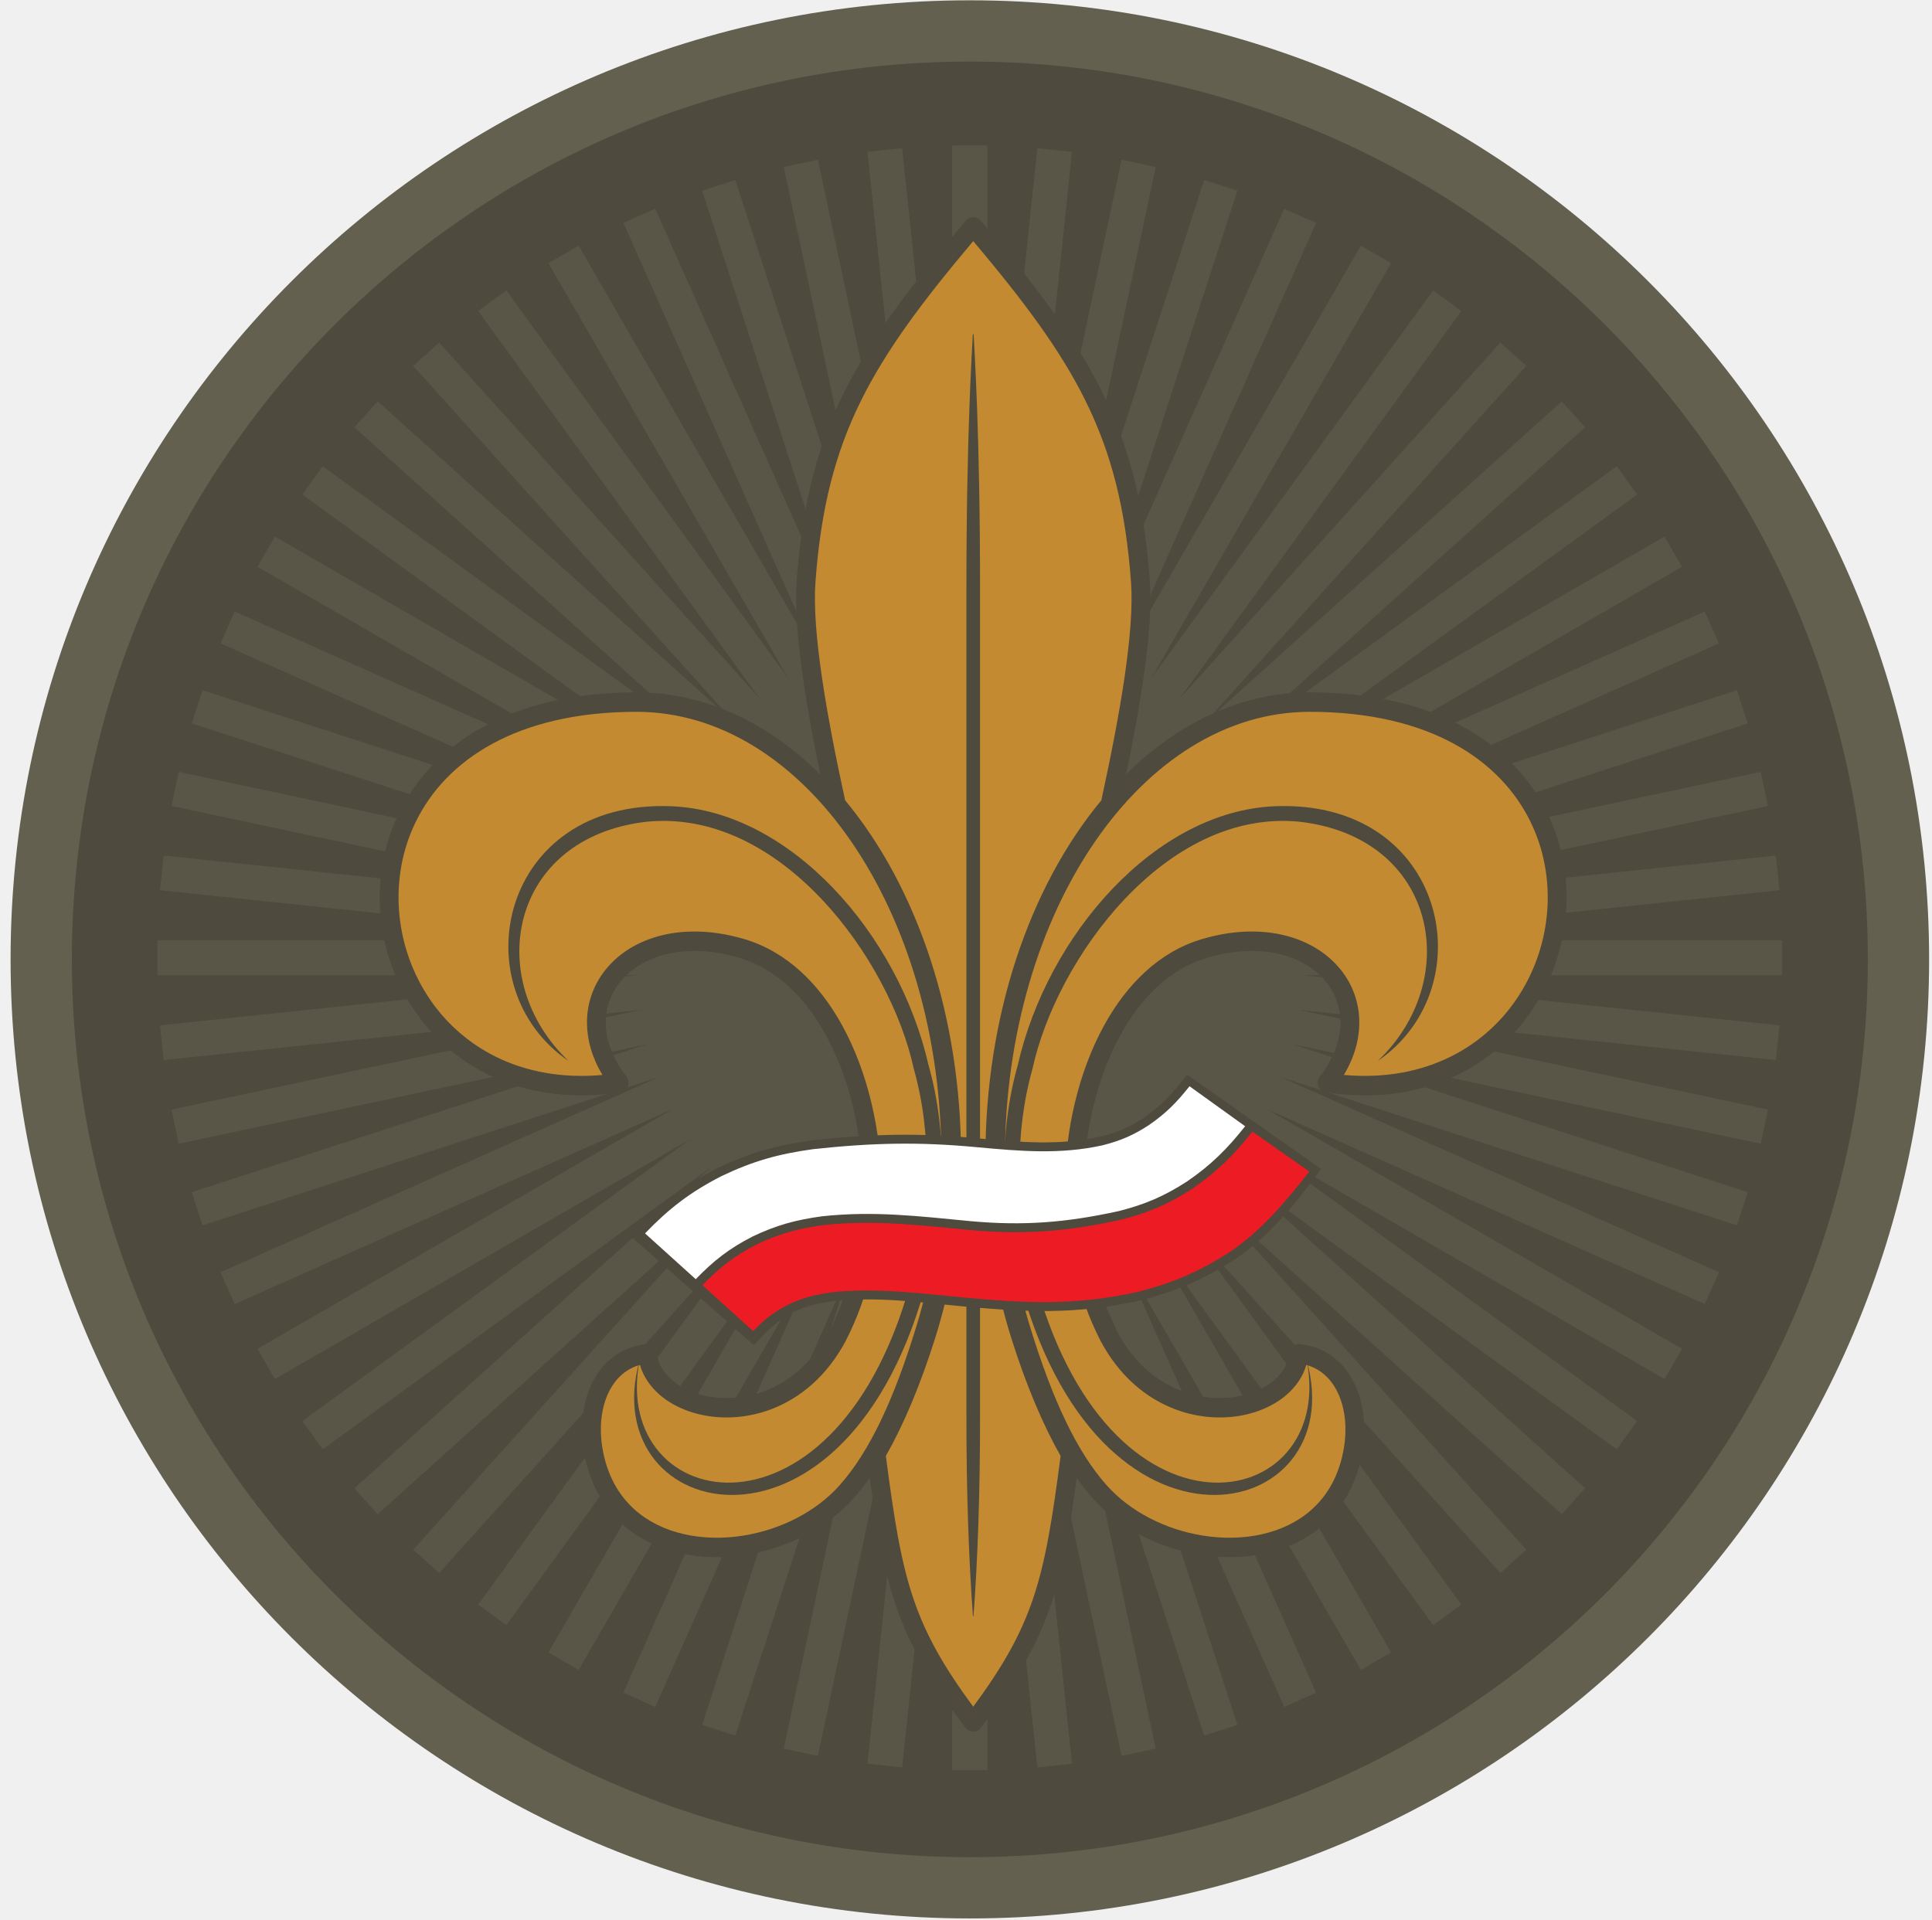
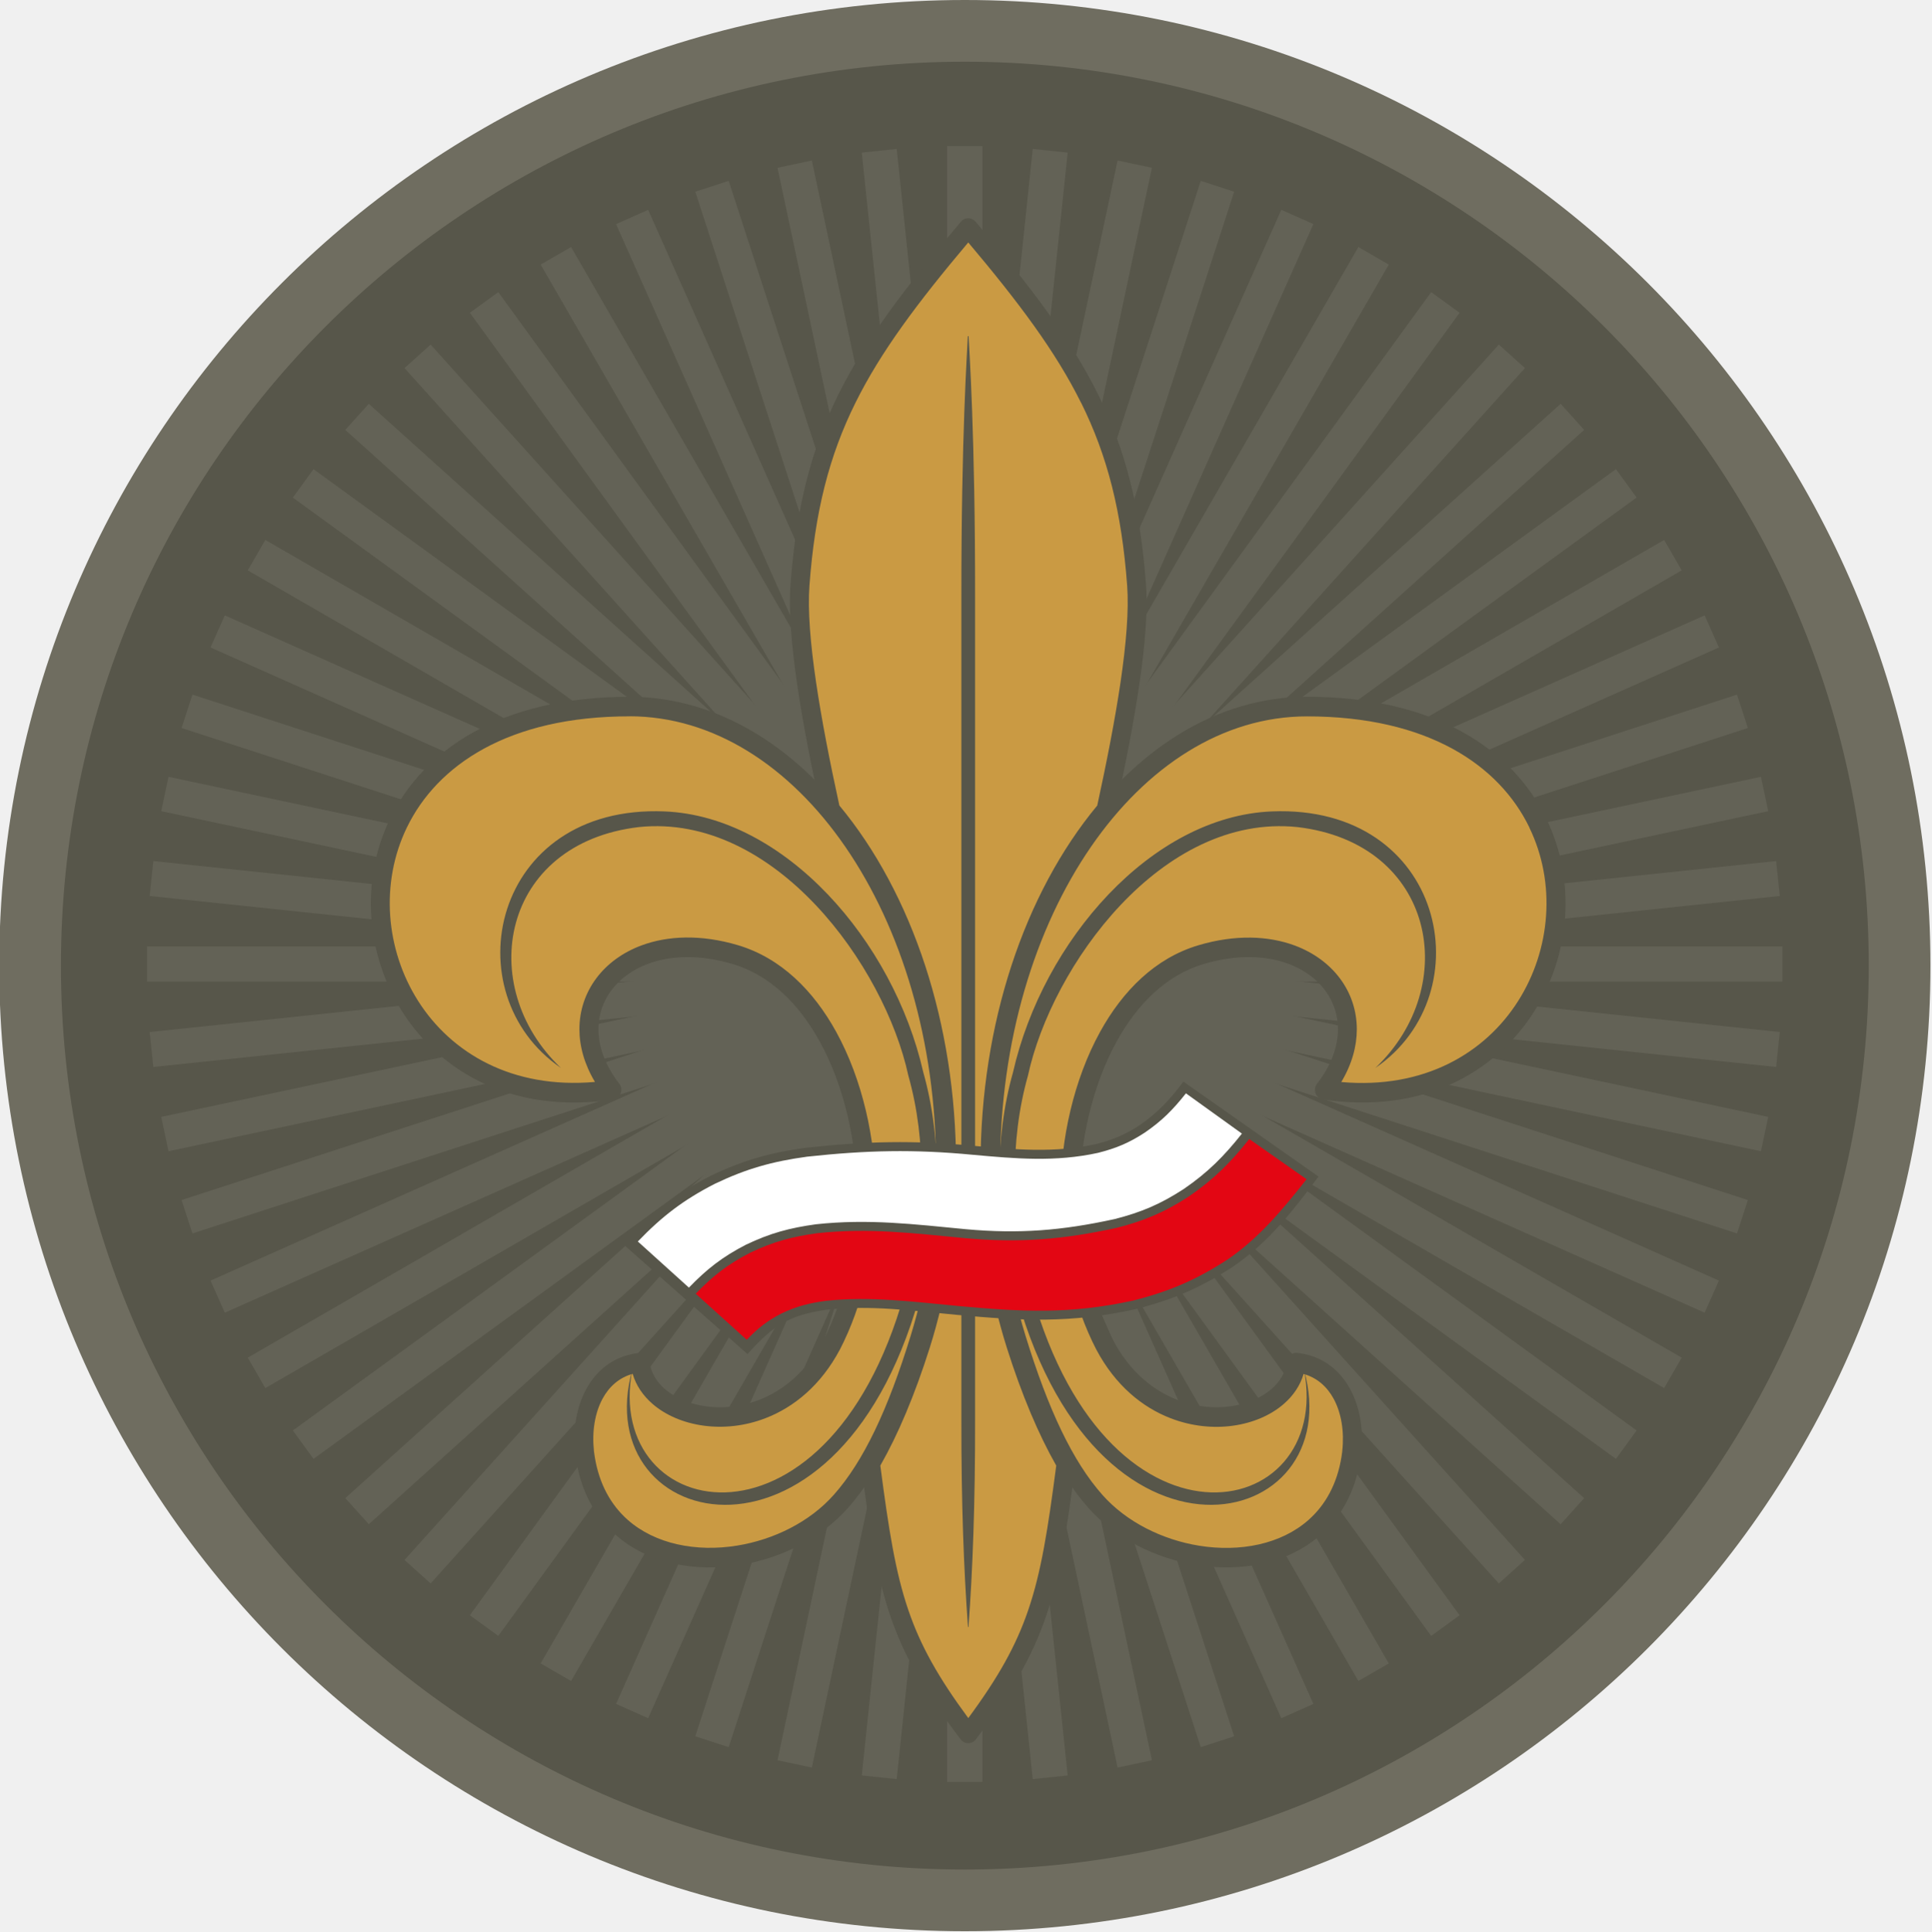
- <svg xmlns="http://www.w3.org/2000/svg" viewBox="0 0 209.333 208" height="208" width="209.333" xml:space="preserve" id="svg2" version="1.1">
-   <defs id="defs6" />
-   <g transform="matrix(1.333333,0,0,-1.333333,0,208)" id="g10">
-     <g transform="scale(0.1)" id="g12">
-       <path id="path14" style="fill:#64604f;fill-opacity:1;fill-rule:evenodd;stroke:none" d="m 788.129,1559.75 c 430.521,0 779.531,-349.01 779.531,-779.535 C 1567.66,349.695 1218.65,0.691 788.129,0.691 357.605,0.691 8.602,349.695 8.602,780.215 c 0,430.525 349.003,779.535 779.527,779.535" />
-       <path id="path16" style="fill:#4e4a3d;fill-opacity:1;fill-rule:nonzero;stroke:none" d="m 788.129,1509.95 c 403.021,0 729.731,-326.71 729.731,-729.735 0,-403.024 -326.71,-729.738 -729.731,-729.738 -403.027,0 -729.738,326.714 -729.738,729.738 0,403.025 326.711,729.735 729.738,729.735" />
-       <path id="path18" style="fill:#4e4a3d;fill-opacity:1;fill-rule:evenodd;stroke:none" d="m 788.129,1440.37 c 364.591,0 660.151,-295.56 660.151,-660.155 0,-364.594 -295.56,-660.152 -660.151,-660.152 -364.594,0 -660.156,295.558 -660.156,660.152 0,364.595 295.562,660.155 660.156,660.155" />
-       <path id="path20" style="fill:none;stroke:#595647;stroke-width:28.347;stroke-linecap:butt;stroke-linejoin:miter;stroke-miterlimit:22.926;stroke-dasharray:none;stroke-opacity:1" d="M 788.043,1441.65 V 121.352" />
-       <path id="path22" style="fill:none;stroke:#595647;stroke-width:28.347;stroke-linecap:butt;stroke-linejoin:miter;stroke-miterlimit:22.926;stroke-dasharray:none;stroke-opacity:1" d="M 719.039,1438.04 857.047,124.969" />
-       <path id="path24" style="fill:none;stroke:#595647;stroke-width:28.347;stroke-linecap:butt;stroke-linejoin:miter;stroke-miterlimit:22.926;stroke-dasharray:none;stroke-opacity:1" d="M 650.789,1427.23 925.293,135.777" />
-       <path id="path26" style="fill:none;stroke:#595647;stroke-width:28.347;stroke-linecap:butt;stroke-linejoin:miter;stroke-miterlimit:22.926;stroke-dasharray:none;stroke-opacity:1" d="M 584.043,1409.34 992.039,153.66" />
-       <path id="path28" style="fill:none;stroke:#595647;stroke-width:28.347;stroke-linecap:butt;stroke-linejoin:miter;stroke-miterlimit:22.926;stroke-dasharray:none;stroke-opacity:1" d="M 519.535,1384.58 1056.55,178.426" />
-       <path id="path30" style="fill:none;stroke:#595647;stroke-width:28.347;stroke-linecap:butt;stroke-linejoin:miter;stroke-miterlimit:22.926;stroke-dasharray:none;stroke-opacity:1" d="M 457.965,1353.21 1118.12,209.797" />
-       <path id="path32" style="fill:none;stroke:#595647;stroke-width:28.347;stroke-linecap:butt;stroke-linejoin:miter;stroke-miterlimit:22.926;stroke-dasharray:none;stroke-opacity:1" d="M 400.016,1315.58 1176.07,247.43" />
-       <path id="path34" style="fill:none;stroke:#595647;stroke-width:28.347;stroke-linecap:butt;stroke-linejoin:miter;stroke-miterlimit:22.926;stroke-dasharray:none;stroke-opacity:1" d="M 346.316,1272.09 1229.77,290.914" />
-       <path id="path36" style="fill:none;stroke:#595647;stroke-width:28.347;stroke-linecap:butt;stroke-linejoin:miter;stroke-miterlimit:22.926;stroke-dasharray:none;stroke-opacity:1" d="M 297.453,1223.23 1278.63,339.777" />
-       <path id="path38" style="fill:none;stroke:#595647;stroke-width:28.347;stroke-linecap:butt;stroke-linejoin:miter;stroke-miterlimit:22.926;stroke-dasharray:none;stroke-opacity:1" d="M 253.969,1169.53 1322.12,393.477" />
-       <path id="path40" style="fill:none;stroke:#595647;stroke-width:28.347;stroke-linecap:butt;stroke-linejoin:miter;stroke-miterlimit:22.926;stroke-dasharray:none;stroke-opacity:1" d="M 216.336,1111.58 1359.75,451.43" />
-       <path id="path42" style="fill:none;stroke:#595647;stroke-width:28.347;stroke-linecap:butt;stroke-linejoin:miter;stroke-miterlimit:22.926;stroke-dasharray:none;stroke-opacity:1" d="M 184.965,1050.01 1391.12,512.996" />
-       <path id="path44" style="fill:none;stroke:#595647;stroke-width:28.347;stroke-linecap:butt;stroke-linejoin:miter;stroke-miterlimit:22.926;stroke-dasharray:none;stroke-opacity:1" d="M 160.199,985.504 1415.88,577.508" />
-       <path id="path46" style="fill:none;stroke:#595647;stroke-width:28.347;stroke-linecap:butt;stroke-linejoin:miter;stroke-miterlimit:22.926;stroke-dasharray:none;stroke-opacity:1" d="M 142.316,918.758 1433.77,644.25" />
-       <path id="path48" style="fill:none;stroke:#595647;stroke-width:28.347;stroke-linecap:butt;stroke-linejoin:miter;stroke-miterlimit:22.926;stroke-dasharray:none;stroke-opacity:1" d="M 131.508,850.508 1444.57,712.5" />
-       <path id="path50" style="fill:none;stroke:#595647;stroke-width:28.347;stroke-linecap:butt;stroke-linejoin:miter;stroke-miterlimit:22.926;stroke-dasharray:none;stroke-opacity:1" d="M 127.891,781.504 H 1448.19" />
-       <path id="path52" style="fill:none;stroke:#595647;stroke-width:28.347;stroke-linecap:butt;stroke-linejoin:miter;stroke-miterlimit:22.926;stroke-dasharray:none;stroke-opacity:1" d="M 131.508,712.5 1444.57,850.508" />
-       <path id="path54" style="fill:none;stroke:#595647;stroke-width:28.347;stroke-linecap:butt;stroke-linejoin:miter;stroke-miterlimit:22.926;stroke-dasharray:none;stroke-opacity:1" d="M 142.316,644.25 1433.77,918.758" />
-       <path id="path56" style="fill:none;stroke:#595647;stroke-width:28.347;stroke-linecap:butt;stroke-linejoin:miter;stroke-miterlimit:22.926;stroke-dasharray:none;stroke-opacity:1" d="M 160.199,577.508 1415.88,985.504" />
-       <path id="path58" style="fill:none;stroke:#595647;stroke-width:28.347;stroke-linecap:butt;stroke-linejoin:miter;stroke-miterlimit:22.926;stroke-dasharray:none;stroke-opacity:1" d="M 184.965,512.996 1391.12,1050.01" />
-       <path id="path60" style="fill:none;stroke:#595647;stroke-width:28.347;stroke-linecap:butt;stroke-linejoin:miter;stroke-miterlimit:22.926;stroke-dasharray:none;stroke-opacity:1" d="M 216.336,451.43 1359.75,1111.58" />
-       <path id="path62" style="fill:none;stroke:#595647;stroke-width:28.347;stroke-linecap:butt;stroke-linejoin:miter;stroke-miterlimit:22.926;stroke-dasharray:none;stroke-opacity:1" d="M 253.969,393.477 1322.12,1169.53" />
-       <path id="path64" style="fill:none;stroke:#595647;stroke-width:28.347;stroke-linecap:butt;stroke-linejoin:miter;stroke-miterlimit:22.926;stroke-dasharray:none;stroke-opacity:1" d="M 297.453,339.777 1278.63,1223.23" />
-       <path id="path66" style="fill:none;stroke:#595647;stroke-width:28.347;stroke-linecap:butt;stroke-linejoin:miter;stroke-miterlimit:22.926;stroke-dasharray:none;stroke-opacity:1" d="M 346.316,290.918 1229.77,1272.09" />
-       <path id="path68" style="fill:none;stroke:#595647;stroke-width:28.347;stroke-linecap:butt;stroke-linejoin:miter;stroke-miterlimit:22.926;stroke-dasharray:none;stroke-opacity:1" d="M 400.016,247.43 1176.07,1315.58" />
-       <path id="path70" style="fill:none;stroke:#595647;stroke-width:28.347;stroke-linecap:butt;stroke-linejoin:miter;stroke-miterlimit:22.926;stroke-dasharray:none;stroke-opacity:1" d="M 457.965,209.797 1118.12,1353.21" />
-       <path id="path72" style="fill:none;stroke:#595647;stroke-width:28.347;stroke-linecap:butt;stroke-linejoin:miter;stroke-miterlimit:22.926;stroke-dasharray:none;stroke-opacity:1" d="M 519.535,178.426 1056.55,1384.58" />
-       <path id="path74" style="fill:none;stroke:#595647;stroke-width:28.347;stroke-linecap:butt;stroke-linejoin:miter;stroke-miterlimit:22.926;stroke-dasharray:none;stroke-opacity:1" d="M 584.043,153.664 992.039,1409.35" />
-       <path id="path76" style="fill:none;stroke:#595647;stroke-width:28.347;stroke-linecap:butt;stroke-linejoin:miter;stroke-miterlimit:22.926;stroke-dasharray:none;stroke-opacity:1" d="M 650.789,135.781 925.293,1427.23" />
-       <path id="path78" style="fill:none;stroke:#595647;stroke-width:28.347;stroke-linecap:butt;stroke-linejoin:miter;stroke-miterlimit:22.926;stroke-dasharray:none;stroke-opacity:1" d="M 719.039,124.973 857.047,1438.04" />
-       <path id="path80" style="fill:none;stroke:#595647;stroke-width:28.347;stroke-linecap:butt;stroke-linejoin:miter;stroke-miterlimit:22.926;stroke-dasharray:none;stroke-opacity:1" d="M 788.043,121.355 V 1441.66" />
-       <path id="path82" style="fill:#c38a31;fill-opacity:1;fill-rule:evenodd;stroke:none" d="m 790.875,1375.89 c 88.852,-104.63 126.906,-166.78 135.855,-288.43 3.016,-40.98 -9.078,-110.026 -24.656,-181.362 -57.16,-68.008 -93.64,-171.313 -93.64,-287.008 0,-3.211 0.035,-6.418 0.097,-9.613 v -0.348 c 0,-47.68 7.535,-93.191 20.707,-134.828 11.969,-37.832 25.348,-69.836 40.559,-96.102 -13.789,-106.062 -22.02,-143.207 -78.922,-218.14 -56.898,74.933 -65.133,112.078 -78.922,218.14 15.215,26.266 28.59,58.27 40.563,96.102 13.168,41.637 20.707,87.148 20.707,134.828 v 0.348 c 0.062,3.195 0.093,6.402 0.093,9.613 0,115.695 -36.48,219 -93.636,287.008 -15.582,71.336 -27.676,140.382 -24.66,181.362 8.953,121.65 47.003,183.8 135.855,288.43" />
-       <path id="path84" style="fill:#4e4a3d;fill-opacity:1;fill-rule:nonzero;stroke:none" d="m 796.793,1380.74 c 44.754,-52.71 76.762,-94.81 98.836,-139.3 22.195,-44.74 34.191,-91.56 38.742,-153.44 1.551,-21.08 -0.75,-49.14 -5.418,-80.95 -4.629,-31.519 -11.578,-66.784 -19.394,-102.57 -0.321,-1.488 -1.055,-2.781 -2.059,-3.789 -28.285,-33.8 -51.406,-76.57 -67.328,-125.378 -15.434,-47.309 -24.07,-100.27 -24.07,-156.223 l -0.008,-4.754 c 0.015,-1.488 0.043,-3.055 0.078,-4.711 l -0.004,-0.309 v -0.187 h 0.027 c 0,-23.008 1.785,-45.484 5.121,-67.231 3.473,-22.585 8.633,-44.429 15.231,-65.285 5.969,-18.871 12.219,-36.113 18.793,-51.734 6.594,-15.664 13.605,-29.945 21.078,-42.852 0.937,-1.613 1.219,-3.437 0.918,-5.14 C 870.391,323.523 864.82,287.418 853.75,255 c -11.172,-32.727 -27.797,-61.363 -56.793,-99.555 -2.547,-3.355 -7.336,-4.015 -10.691,-1.465 -0.614,0.465 -1.141,1 -1.571,1.594 C 755.762,193.699 739.16,222.313 728,255 c -11.09,32.484 -16.664,68.668 -23.625,122.207 -0.227,1.742 0.152,3.418 0.969,4.82 h -0.008 c 7.473,12.907 14.48,27.188 21.074,42.852 6.574,15.621 12.828,32.863 18.793,51.734 6.598,20.856 11.762,42.696 15.231,65.285 3.336,21.747 5.121,44.223 5.121,67.231 h 0.027 v 0.348 l 0.004,0.148 h -0.004 c 0.031,1.656 0.059,3.23 0.07,4.711 l -0.004,4.754 c 0,55.953 -8.636,108.914 -24.07,156.223 -16,49.042 -39.265,91.996 -67.742,125.875 -0.828,0.988 -1.363,2.121 -1.617,3.3 l -0.031,-0.008 c -7.813,35.786 -14.766,71.047 -19.391,102.57 -4.668,31.81 -6.969,59.87 -5.418,80.95 4.555,61.88 16.547,108.7 38.746,153.44 22.082,44.52 54.113,86.64 98.91,139.39 2.731,3.23 7.559,3.63 10.785,0.9 0.356,-0.3 0.684,-0.64 0.973,-0.99 z m 85.113,-146.06 c -20.433,41.19 -50.023,80.7 -91.031,129.36 -41.004,-48.66 -70.598,-88.17 -91.031,-129.36 -21.278,-42.9 -32.793,-87.98 -37.188,-147.76 -1.461,-19.9 0.778,-46.86 5.297,-77.65 4.481,-30.551 11.219,-64.84 18.824,-99.766 29.196,-35.184 53,-79.324 69.356,-129.457 15.937,-48.848 24.851,-103.418 24.851,-160.957 l -0.054,-4.871 c -0.016,-1.711 -0.039,-3.336 -0.071,-4.867 v -0.223 h 0.032 c 0,-23.75 -1.844,-46.988 -5.301,-69.512 -3.598,-23.426 -8.945,-46.043 -15.77,-67.621 -6.004,-18.969 -12.429,-36.644 -19.332,-53.047 -6.504,-15.449 -13.367,-29.554 -20.625,-42.328 6.676,-51.113 12.114,-85.894 22.633,-116.707 9.82,-28.762 24.199,-54.367 48.379,-87.125 24.18,32.758 38.559,58.363 48.379,87.125 10.519,30.813 15.961,65.594 22.633,116.707 -7.262,12.766 -14.121,26.879 -20.621,42.328 -6.907,16.403 -13.34,34.078 -19.336,53.047 -6.828,21.582 -12.168,44.199 -15.766,67.629 -3.461,22.516 -5.305,45.754 -5.305,69.504 h 0.032 v 0.031 0.219 c -0.028,1.527 -0.055,3.144 -0.067,4.84 l -0.058,4.871 c 0,57.539 8.914,112.109 24.851,160.957 16.36,50.133 40.16,94.273 69.36,129.457 7.601,34.926 14.339,69.215 18.824,99.766 4.515,30.79 6.758,57.75 5.293,77.65 -4.395,59.78 -15.91,104.86 -37.188,147.76 z m -65.734,-625.231 -0.004,-0.133 0.004,0.133" />
-       <path id="path86" style="fill:#4e4a3d;fill-opacity:1;fill-rule:nonzero;stroke:none" d="m 790.875,246.289 h -0.215 c -3.414,46.43 -5.41,100.711 -5.324,166.504 v 664.077 c -0.109,131.81 4.754,200.24 5.223,211.51 h 0.316 0.316 c 0.469,-11.27 5.332,-79.7 5.223,-211.51 V 412.793 C 796.504,347 794.508,292.719 791.09,246.289 h -0.215" />
-       <path id="path88" style="fill:#c38a31;fill-opacity:1;fill-rule:evenodd;stroke:none" d="m 1064.29,989.336 c 290.95,0 239.97,-343.297 14.12,-309.379 50.52,65.129 -8.55,136.16 -99.601,109.133 -71.516,-21.231 -105.633,-116.258 -105.633,-191.711 0,-46.742 10.429,-89.672 27.836,-123.379 45.402,-85.43 149.398,-65.023 154.578,-14.297 35,-3.754 50.11,-40.465 44.14,-77.344 -16.41,-101.476 -149.117,-98.98 -206.125,-34.816 -25.085,28.242 -45.296,71.129 -63.949,131.93 -13.172,42.929 -20.707,89.859 -20.707,139.019 0,204.813 114.317,370.844 255.341,370.844" />
-       <path id="path90" style="fill:#4e4a3d;fill-opacity:1;fill-rule:nonzero;stroke:none" d="m 1064.29,997.246 c 104.4,0 166.47,-43.324 193.23,-98.398 12.2,-25.106 17.02,-52.602 15.14,-79.524 -1.87,-26.926 -10.43,-53.332 -24.98,-76.265 -31.38,-49.461 -90.46,-82.911 -170.34,-70.914 -4.19,0.613 -7.1,4.609 -6.51,8.925 0.23,1.66 0.95,3.125 1.99,4.266 11.34,14.793 16.48,29.727 16.51,43.379 0.03,11.672 -3.69,22.508 -10.44,31.543 -6.9,9.25 -17,16.707 -29.57,21.387 -18.32,6.832 -41.83,7.738 -68.414,-0.149 -30.476,-9.047 -53.828,-32.699 -70.265,-62.535 -20.036,-36.352 -29.797,-81.742 -29.797,-121.582 0,-22.359 2.441,-43.785 6.922,-63.645 l 0.062,-0.289 c 4.629,-20.433 11.399,-39.215 19.883,-55.656 l 0.012,0.012 c 13.441,-25.293 32.289,-40.606 51.898,-48.196 14.484,-5.613 29.402,-7.042 42.849,-5.199 13.16,1.809 24.82,6.75 33.14,13.946 6.96,6.011 11.5,13.601 12.37,22.152 0.43,4.332 4.18,7.484 8.39,7.039 0.94,-0.094 1.99,-0.246 3.14,-0.434 18.27,-2.949 31.54,-13.847 39.71,-28.921 7.84,-14.473 10.83,-32.79 8.84,-51.391 l -0.03,-0.234 c -0.2,-1.844 -0.45,-3.68 -0.75,-5.497 -4.24,-26.203 -15.73,-46.066 -31.6,-60.171 -13.22,-11.747 -29.38,-19.403 -46.84,-23.348 -17.16,-3.875 -35.672,-4.156 -53.918,-1.207 -32.961,5.332 -65.129,21.332 -86.945,45.89 -13.059,14.7 -24.789,33.09 -35.618,55.579 -10.726,22.277 -20.589,48.566 -30.011,79.285 -6.832,22.25 -12.168,45.57 -15.77,69.726 -3.453,23.211 -5.301,47.18 -5.301,71.672 0,104.063 29.129,198.403 76.227,266.801 47.625,69.168 113.652,111.953 186.786,111.953 z m 179.57,-105.441 c -24.38,50.168 -81.92,89.629 -179.57,89.629 -67.888,0 -129.536,-40.239 -174.325,-105.282 -45.32,-65.824 -73.352,-156.91 -73.352,-257.66 0,-23.719 1.785,-46.898 5.121,-69.328 3.473,-23.289 8.633,-45.805 15.231,-67.316 9.23,-30.075 18.801,-55.637 29.113,-77.059 10.211,-21.211 21.133,-38.394 33.16,-51.934 19.422,-21.863 48.297,-36.14 78.02,-40.949 16.355,-2.644 32.952,-2.386 48.342,1.082 15.08,3.41 28.92,9.918 40.07,19.825 13.28,11.8 22.91,28.566 26.51,50.847 0.26,1.563 0.47,3.11 0.64,4.629 l 0.02,0.238 c 1.66,15.438 -0.7,30.422 -6.97,42.004 -5.26,9.707 -13.39,17.028 -24.3,20.059 -2.75,-9.418 -8.4,-17.66 -16.14,-24.348 -10.48,-9.062 -24.91,-15.25 -40.98,-17.457 -15.798,-2.172 -33.278,-0.504 -50.223,6.059 -22.754,8.812 -44.543,26.414 -59.922,55.355 l 0.011,0.012 -0.043,0.086 c -9.136,17.687 -16.406,37.777 -21.343,59.531 l -0.082,0.324 c -4.754,21.067 -7.34,43.696 -7.34,67.227 0,42.25 10.426,90.527 31.828,129.367 18.297,33.211 44.625,59.625 79.375,69.942 29.839,8.855 56.629,7.683 77.829,-0.219 15.35,-5.723 27.8,-14.985 36.46,-26.571 8.8,-11.796 13.64,-25.941 13.61,-41.183 -0.04,-13.652 -3.99,-28.113 -12.55,-42.442 66.77,-5.921 116.07,23.305 142.79,65.426 13.13,20.696 20.84,44.485 22.53,68.731 1.69,24.246 -2.61,48.922 -13.52,71.375" />
-       <path id="path92" style="fill:#4e4a3d;fill-opacity:1;fill-rule:nonzero;stroke:none" d="M 827.07,694.293 C 811.41,638.738 813.449,578.309 827.285,523.645 890.891,272.367 1098.96,321.746 1061.91,453.988 1086.13,328.91 898.781,291.59 839.379,526.25 c -13.422,53.027 -15.434,111.531 -0.309,165.168 19.176,88.609 107.977,211.887 217.39,200.637 111.41,-13.028 132.69,-128.481 63.12,-194.418 87.94,60.113 55.71,212.793 -83.72,207.043 C 938.891,900.66 851.223,800.328 827.07,694.293" />
-       <path id="path94" style="fill:#c38a31;fill-opacity:1;fill-rule:evenodd;stroke:none" d="m 517.316,989.336 c -290.953,0 -239.976,-343.297 -14.125,-309.379 -50.515,65.129 8.555,136.16 99.606,109.133 C 674.313,767.859 708.43,672.832 708.43,597.379 708.43,550.637 698,507.707 680.59,474 635.191,388.57 531.195,408.977 526.02,459.703 c -35.008,-3.754 -50.118,-40.465 -44.149,-77.344 16.414,-101.476 149.121,-98.98 206.125,-34.816 25.09,28.242 45.297,71.129 63.953,131.93 13.172,42.929 20.707,89.859 20.707,139.019 0,204.813 -114.32,370.844 -255.34,370.844" />
-       <path id="path96" style="fill:#4e4a3d;fill-opacity:1;fill-rule:nonzero;stroke:none" d="m 517.316,981.434 c -97.656,0 -155.195,-39.461 -179.57,-89.629 -10.91,-22.453 -15.215,-47.129 -13.527,-71.375 1.691,-24.246 9.41,-48.035 22.535,-68.731 26.719,-42.125 76.019,-71.347 142.789,-65.426 -8.555,14.329 -12.516,28.79 -12.547,42.442 -0.039,15.242 4.805,29.387 13.609,41.183 8.649,11.586 21.11,20.848 36.461,26.571 21.2,7.902 47.989,9.074 77.829,0.219 34.753,-10.317 61.074,-36.731 79.371,-69.942 21.402,-38.84 31.828,-87.117 31.828,-129.367 0,-23.531 -2.582,-46.16 -7.34,-67.227 l -0.082,-0.324 c -4.934,-21.754 -12.203,-41.844 -21.34,-59.531 l -0.043,-0.086 0.016,-0.012 c -15.387,-28.941 -37.172,-46.543 -59.93,-55.355 -16.941,-6.563 -34.426,-8.227 -50.215,-6.059 -16.074,2.207 -30.504,8.395 -40.992,17.457 -7.734,6.688 -13.391,14.93 -16.141,24.348 -10.902,-3.031 -19.027,-10.352 -24.285,-20.059 -6.273,-11.582 -8.633,-26.566 -6.976,-42.004 l 0.023,-0.238 c 0.164,-1.519 0.379,-3.066 0.629,-4.629 3.605,-22.281 13.238,-39.047 26.52,-50.847 11.152,-9.907 24.988,-16.415 40.066,-19.825 15.391,-3.468 31.988,-3.726 48.348,-1.082 29.714,4.809 58.593,19.086 78.011,40.949 12.032,13.54 22.953,30.723 33.164,51.934 10.313,21.422 19.883,46.984 29.11,77.059 6.597,21.511 11.761,44.027 15.23,67.316 3.34,22.43 5.121,45.609 5.121,69.328 0,100.75 -28.031,191.836 -73.347,257.66 -44.789,65.043 -106.438,105.282 -174.325,105.282 z M 324.082,898.848 c 26.762,55.074 88.832,98.398 193.234,98.398 73.133,0 139.161,-42.785 186.786,-111.953 47.093,-68.398 76.222,-162.738 76.222,-266.801 0,-24.492 -1.844,-48.461 -5.301,-71.672 -3.597,-24.156 -8.941,-47.476 -15.765,-69.726 -9.426,-30.719 -19.289,-57.004 -30.012,-79.285 -10.828,-22.489 -22.558,-40.879 -35.617,-55.579 -21.816,-24.558 -53.984,-40.558 -86.945,-45.89 -18.25,-2.949 -36.762,-2.668 -53.914,1.207 -17.461,3.945 -33.625,11.601 -46.84,23.348 -15.879,14.105 -27.371,33.968 -31.61,60.171 -0.297,1.817 -0.543,3.653 -0.742,5.497 l -0.031,0.234 c -1.996,18.601 0.996,36.918 8.832,51.391 8.164,15.074 21.445,25.972 39.711,28.921 1.148,0.188 2.207,0.34 3.152,0.434 4.199,0.445 7.957,-2.707 8.387,-7.039 0.871,-8.551 5.406,-16.141 12.367,-22.152 8.324,-7.196 19.984,-12.137 33.141,-13.946 13.445,-1.843 28.359,-0.414 42.847,5.199 19.61,7.59 38.454,22.903 51.895,48.196 l 0.012,-0.012 c 8.484,16.441 15.254,35.223 19.886,55.656 l 0.059,0.289 c 4.484,19.86 6.922,41.286 6.922,63.645 0,39.84 -9.758,85.23 -29.789,121.582 -16.442,29.836 -39.793,53.488 -70.27,62.535 -26.59,7.887 -50.094,6.981 -68.418,0.149 -12.57,-4.68 -22.672,-12.137 -29.574,-21.387 -6.746,-9.035 -10.461,-19.871 -10.434,-31.543 0.032,-13.652 5.172,-28.586 16.516,-43.379 1.035,-1.141 1.75,-2.606 1.977,-4.266 0.597,-4.316 -2.313,-8.312 -6.5,-8.925 -79.883,-11.997 -138.965,21.453 -170.336,70.914 -14.551,22.933 -23.11,49.339 -24.989,76.265 -1.878,26.922 2.946,54.418 15.141,79.524" />
-       <path id="path98" style="fill:#4e4a3d;fill-opacity:1;fill-rule:nonzero;stroke:none" d="M 754.535,694.293 C 770.195,638.738 768.156,578.309 754.32,523.645 690.715,272.367 482.645,321.746 519.691,453.988 495.484,328.91 682.82,291.59 742.223,526.25 c 13.425,53.027 15.433,111.531 0.312,165.168 C 723.359,780.027 634.563,903.305 525.137,892.055 413.734,879.027 392.453,763.574 462.027,697.637 374.086,757.75 406.32,910.43 545.75,904.68 642.711,900.66 730.383,800.328 754.535,694.293" />
-       <path id="path100" style="fill:#4e4a3d;fill-opacity:1;fill-rule:nonzero;stroke:none" d="m 612.66,466.59 c 20.449,22.848 33.59,31.648 64.25,35.848 34.992,3.789 70.215,-0.899 105.039,-4.215 52.465,-4.789 91.629,-6.864 143.946,4.609 30.441,7.742 52.425,17.25 78.725,34.309 29.08,20.004 48.05,44.691 69.04,72.699 -36.36,25.562 -72.72,51.121 -109.082,76.68 -10.765,-14.364 -20.48,-24.954 -35.398,-35.215 -11.864,-7.7 -21.485,-11.746 -35.219,-15.242 -33.402,-7.325 -65.207,-4.426 -98.914,-1.348 -48.004,4.574 -86.344,3.715 -135.082,-1.555 -28.977,-3.972 -50.613,-10.012 -77.016,-22.66 -29.355,-15.109 -48.789,-30.789 -70.633,-55.203 L 612.66,466.59" />
-       <path id="path102" style="fill:#ffffff;fill-opacity:1;fill-rule:nonzero;stroke:none" d="m 565.383,520.266 c 14.601,15.16 27.273,25.011 46.129,34.679 19.383,9.278 35.191,13.532 56.461,16.446 42.277,4.574 79.019,0.039 120.886,-3.957 42.829,-3.907 77.602,-1.172 120.192,8.171 21.629,5.497 37.094,12.129 55.777,24.247 19.465,13.367 32.457,26.367 47.012,44.742 l -45.211,32.5 c -10.481,-13.231 -19.281,-22.153 -33.301,-31.774 -12.66,-8.207 -22.957,-12.558 -37.609,-16.285 -34.52,-7.566 -66.574,-4.703 -101.387,-1.531 -47.305,4.512 -85.441,3.664 -133.437,-1.531 -28.094,-3.848 -49.028,-9.668 -74.625,-21.934 -25.293,-12.973 -42.516,-26.191 -62.102,-46.531 13.742,-12.414 27.477,-24.828 41.215,-37.242" />
-       <path id="path104" style="fill:#ed1c24;fill-opacity:1;fill-rule:nonzero;stroke:none" d="m 612.02,478.121 c 8.918,9.27 16.535,15.367 28.054,21.27 12.266,5.879 22.442,8.386 35.906,10.23 35.563,3.852 71.293,-0.812 106.688,-4.191 51.492,-4.696 90.133,-6.825 141.469,4.433 29.523,7.516 50.828,16.719 76.333,33.262 25.57,17.539 44.42,40.5 63.53,64.633 l -46.29,32.469 c -15.08,-19.043 -28.569,-32.512 -48.737,-46.356 -19.496,-12.644 -35.602,-19.551 -58.168,-25.301 -43.641,-9.562 -78.797,-12.351 -122.664,-8.347 -41.141,3.922 -77.723,8.48 -119.239,3.984 -20.367,-2.793 -35.507,-6.836 -54.074,-15.723 -18,-9.242 -30.078,-18.632 -44.023,-33.121 13.738,-12.41 27.48,-24.82 41.215,-37.242" />
-     </g>
-   </g>
+ <svg xmlns="http://www.w3.org/2000/svg" id="Layer_1" version="1.1" viewBox="0 0 566.93 566.93">
+   <defs>
+     <style>
+       .st0 {
+         fill: none;
+         stroke: #636256;
+         stroke-miterlimit: 22.93;
+         stroke-width: 10.31px;
+       }
+ 
+       .st1 {
+         fill: #fff;
+       }
+ 
+       .st2, .st3 {
+         fill: #57564a;
+       }
+ 
+       .st4 {
+         fill: #e30613;
+       }
+ 
+       .st3, .st5, .st6 {
+         fill-rule: evenodd;
+       }
+ 
+       .st5 {
+         fill: #6f6d60;
+       }
+ 
+       .st6 {
+         fill: #ca9a43;
+       }
+     </style>
+   </defs>
+   <path class="st5" d="M283.24,0c156.55,0,283.46,126.91,283.46,283.47s-126.91,283.46-283.46,283.46S-.23,440.02-.23,283.47,126.68,0,283.24,0" />
+   <path class="st2" d="M283.24,18.11c146.55,0,265.36,118.81,265.36,265.36s-118.8,265.36-265.36,265.36S17.88,430.02,17.88,283.47,136.68,18.11,283.24,18.11" />
+   <path class="st3" d="M283.24,43.41c132.58,0,240.05,107.48,240.05,240.06s-107.48,240.06-240.05,240.06S43.18,416.04,43.18,283.47,150.66,43.41,283.24,43.41" />
+   <line class="st0" x1="283.2" y1="42.94" x2="283.2" y2="523.05" />
+   <line class="st0" x1="258.11" y1="44.26" x2="308.3" y2="521.74" />
+   <line class="st0" x1="233.29" y1="48.19" x2="333.11" y2="517.81" />
+   <line class="st0" x1="209.02" y1="54.69" x2="357.39" y2="511.3" />
+   <line class="st0" x1="185.57" y1="63.7" x2="380.84" y2="502.3" />
+   <line class="st0" x1="163.18" y1="75.1" x2="403.23" y2="490.89" />
+   <line class="st0" x1="142.1" y1="88.79" x2="424.31" y2="477.21" />
+   <line class="st0" x1="122.58" y1="104.6" x2="443.83" y2="461.39" />
+   <line class="st0" x1="104.81" y1="122.37" x2="461.6" y2="443.63" />
+   <line class="st0" x1="89" y1="141.9" x2="477.41" y2="424.1" />
+   <line class="st0" x1="75.31" y1="162.97" x2="491.1" y2="403.02" />
+   <line class="st0" x1="63.9" y1="185.36" x2="502.51" y2="380.64" />
+   <line class="st0" x1="54.9" y1="208.82" x2="511.51" y2="357.18" />
+   <line class="st0" x1="48.4" y1="233.09" x2="518.01" y2="332.91" />
+   <line class="st0" x1="44.47" y1="257.9" x2="521.94" y2="308.09" />
+   <line class="st0" x1="43.15" y1="283" x2="523.26" y2="283" />
+   <line class="st0" x1="44.47" y1="308.09" x2="521.94" y2="257.9" />
+   <line class="st0" x1="48.4" y1="332.91" x2="518.01" y2="233.09" />
+   <line class="st0" x1="54.9" y1="357.18" x2="511.51" y2="208.82" />
+   <line class="st0" x1="63.9" y1="380.64" x2="502.51" y2="185.36" />
+   <line class="st0" x1="75.31" y1="403.02" x2="491.1" y2="162.97" />
+   <line class="st0" x1="89" y1="424.1" x2="477.41" y2="141.89" />
+   <line class="st0" x1="104.81" y1="443.62" x2="461.6" y2="122.37" />
+   <line class="st0" x1="122.58" y1="461.39" x2="443.83" y2="104.6" />
+   <line class="st0" x1="142.1" y1="477.2" x2="424.31" y2="88.79" />
+   <line class="st0" x1="163.18" y1="490.89" x2="403.23" y2="75.1" />
+   <line class="st0" x1="185.57" y1="502.3" x2="380.84" y2="63.69" />
+   <line class="st0" x1="209.02" y1="511.3" x2="357.39" y2="54.69" />
+   <line class="st0" x1="233.29" y1="517.81" x2="333.11" y2="48.19" />
+   <line class="st0" x1="258.11" y1="521.74" x2="308.3" y2="44.26" />
+   <line class="st0" x1="283.2" y1="523.05" x2="283.2" y2="42.94" />
+   <path class="st6" d="M284.24,66.86c32.31,38.05,46.15,60.65,49.4,104.88,1.1,14.9-3.3,40.01-8.97,65.95-20.79,24.73-34.05,62.3-34.05,104.37,0,1.17.01,2.33.04,3.5v.13c0,17.34,2.74,33.89,7.53,49.03,4.35,13.76,9.22,25.4,14.75,34.95-5.01,38.57-8.01,52.08-28.7,79.32-20.69-27.25-23.68-40.76-28.7-79.32,5.53-9.55,10.4-21.19,14.75-34.95,4.79-15.14,7.53-31.69,7.53-49.03v-.13c.02-1.16.04-2.33.04-3.5,0-42.07-13.27-79.64-34.05-104.37-5.66-25.94-10.06-51.05-8.97-65.95,3.26-44.24,17.09-66.84,49.4-104.88" />
+   <path class="st2" d="M293.43,345.56v.05s0-.05,0-.05ZM317.34,118.21c-7.43-14.98-18.19-29.35-33.1-47.04-14.91,17.7-25.67,32.06-33.1,47.04-7.74,15.6-11.92,31.99-13.52,53.73-.53,7.24.28,17.04,1.93,28.24,1.63,11.11,4.08,23.58,6.85,36.28,10.62,12.79,19.27,28.85,25.22,47.08,5.79,17.76,9.04,37.61,9.04,58.53l-.02,1.77c0,.62-.01,1.21-.03,1.77v.08h.01c0,8.64-.67,17.09-1.93,25.28-1.31,8.52-3.25,16.74-5.73,24.59-2.18,6.9-4.52,13.32-7.03,19.29-2.36,5.62-4.86,10.75-7.5,15.39,2.43,18.59,4.4,31.23,8.23,42.44,3.57,10.46,8.8,19.77,17.59,31.68,8.79-11.91,14.02-21.22,17.59-31.68,3.83-11.2,5.8-23.85,8.23-42.44-2.64-4.64-5.13-9.77-7.5-15.39-2.51-5.97-4.85-12.39-7.03-19.29-2.48-7.85-4.42-16.07-5.73-24.59-1.26-8.19-1.93-16.64-1.93-25.27h.01v-.09c-.01-.56-.02-1.14-.02-1.76l-.02-1.77c0-20.92,3.24-40.77,9.04-58.53,5.95-18.23,14.6-34.28,25.22-47.08,2.76-12.7,5.21-25.17,6.85-36.28,1.64-11.2,2.46-21,1.93-28.24-1.6-21.74-5.79-38.13-13.52-53.73ZM286.39,65.09c16.27,19.17,27.91,34.48,35.94,50.65,8.07,16.27,12.43,33.3,14.09,55.8.56,7.67-.27,17.87-1.97,29.43-1.68,11.46-4.21,24.29-7.05,37.3-.12.54-.38,1.01-.75,1.38-10.29,12.29-18.69,27.84-24.48,45.59-5.61,17.2-8.75,36.46-8.75,56.81v1.73c0,.54.01,1.11.03,1.71v.11s0,.07,0,.07h.01c0,8.37.65,16.54,1.86,24.45,1.26,8.21,3.14,16.16,5.54,23.74,2.17,6.86,4.44,13.13,6.83,18.81,2.4,5.7,4.95,10.89,7.66,15.58.34.59.44,1.25.33,1.87-2.53,19.4-4.55,32.53-8.58,44.32-4.06,11.9-10.11,22.31-20.65,36.2-.93,1.22-2.67,1.46-3.89.53-.22-.17-.41-.37-.57-.58-10.52-13.86-16.56-24.27-20.62-36.15-4.03-11.81-6.06-24.97-8.59-44.44-.08-.63.05-1.24.35-1.75h0c2.72-4.69,5.27-9.89,7.66-15.58,2.39-5.68,4.66-11.95,6.83-18.81,2.4-7.58,4.28-15.53,5.54-23.74,1.21-7.91,1.86-16.08,1.86-24.45h.01v-.18s0,0,0,0c.01-.6.02-1.17.03-1.71v-1.73c0-20.35-3.14-39.6-8.75-56.81-5.82-17.83-14.28-33.45-24.63-45.77-.3-.36-.5-.77-.59-1.2h-.01c-2.84-13.01-5.37-25.83-7.05-37.3-1.7-11.57-2.53-21.77-1.97-29.43,1.66-22.5,6.02-39.53,14.09-55.8,8.03-16.19,19.68-31.5,35.97-50.69.99-1.17,2.75-1.32,3.92-.33.13.11.25.23.35.36Z" />
+   <path class="st2" d="M284.24,477.62h-.08c-1.24-16.88-1.97-36.62-1.94-60.55v-241.48c-.04-47.93,1.73-72.82,1.9-76.91h.23c.17,4.09,1.94,28.98,1.9,76.91v241.48c.03,23.92-.69,43.66-1.94,60.55h-.08Z" />
+   <path class="st6" d="M383.66,207.42c105.8,0,87.26,124.84,5.14,112.5,18.37-23.68-3.11-49.51-36.22-39.68-26.01,7.72-38.41,42.28-38.41,69.71,0,17,3.79,32.61,10.12,44.87,16.51,31.07,54.33,23.64,56.21,5.2,12.73,1.37,18.22,14.71,16.05,28.12-5.97,36.9-54.23,35.99-74.96,12.66-9.12-10.27-16.47-25.87-23.25-47.97-4.79-15.61-7.53-32.68-7.53-50.55,0-74.48,41.57-134.85,92.85-134.85" />
+   <path class="st2" d="M448.96,242.89c-8.86-18.24-29.79-32.59-65.3-32.59-24.69,0-47.1,14.63-63.39,38.28-16.48,23.94-26.67,57.06-26.67,93.69,0,8.63.65,17.05,1.86,25.21,1.26,8.47,3.14,16.66,5.54,24.48,3.36,10.94,6.84,20.23,10.59,28.02,3.71,7.71,7.68,13.96,12.06,18.89,7.06,7.95,17.56,13.14,28.37,14.89,5.95.96,11.98.87,17.58-.39,5.48-1.24,10.51-3.61,14.57-7.21,4.83-4.29,8.33-10.39,9.64-18.49.09-.57.17-1.13.23-1.68v-.09c.61-5.61-.25-11.06-2.53-15.27-1.91-3.53-4.87-6.19-8.83-7.29-1,3.42-3.05,6.42-5.87,8.85-3.82,3.3-9.06,5.55-14.91,6.35-5.74.79-12.1.18-18.26-2.2-8.28-3.2-16.2-9.61-21.79-20.13h0s-.02-.03-.02-.03c-3.32-6.43-5.97-13.74-7.76-21.65l-.03-.12c-1.73-7.66-2.67-15.89-2.67-24.45,0-15.36,3.79-32.92,11.57-47.04,6.65-12.08,16.23-21.68,28.86-25.43,10.85-3.22,20.59-2.79,28.3.08,5.58,2.08,10.11,5.45,13.26,9.66,3.2,4.29,4.96,9.43,4.95,14.98-.01,4.96-1.45,10.22-4.56,15.43,24.28,2.15,42.21-8.47,51.92-23.79,4.77-7.52,7.58-16.17,8.19-24.99.62-8.82-.95-17.79-4.92-25.95M383.66,204.54c37.96,0,60.53,15.75,70.27,35.78,4.44,9.13,6.19,19.13,5.51,28.92-.68,9.79-3.79,19.39-9.09,27.73-11.41,17.99-32.89,30.15-61.94,25.79-1.52-.22-2.58-1.68-2.36-3.25.08-.6.34-1.14.72-1.55,4.12-5.38,5.99-10.81,6.01-15.77.01-4.24-1.34-8.18-3.79-11.47-2.51-3.36-6.18-6.07-10.75-7.78-6.66-2.48-15.21-2.81-24.88.05-11.08,3.29-19.57,11.89-25.55,22.74-7.28,13.22-10.83,29.72-10.83,44.21,0,8.13.89,15.92,2.52,23.14l.02.11c1.68,7.43,4.15,14.26,7.23,20.24h0c4.89,9.19,11.74,14.76,18.87,17.52,5.27,2.04,10.69,2.56,15.58,1.89,4.78-.66,9.02-2.45,12.05-5.07,2.53-2.19,4.18-4.95,4.5-8.06.16-1.58,1.52-2.72,3.05-2.56.34.03.73.09,1.14.16,6.64,1.07,11.47,5.04,14.44,10.52,2.85,5.26,3.94,11.92,3.21,18.69v.08c-.08.67-.18,1.34-.28,2-1.54,9.53-5.72,16.75-11.49,21.88-4.81,4.27-10.68,7.06-17.03,8.49-6.24,1.41-12.97,1.51-19.61.44-11.98-1.94-23.68-7.76-31.62-16.69-4.75-5.35-9.01-12.03-12.95-20.21-3.9-8.1-7.49-17.66-10.91-28.83-2.48-8.09-4.42-16.57-5.73-25.35-1.26-8.44-1.93-17.16-1.93-26.06,0-37.84,10.59-72.15,27.72-97.02,17.32-25.15,41.33-40.71,67.92-40.71Z" />
+   <path class="st2" d="M297.4,314.71c-5.7,20.2-4.95,42.18.08,62.05,23.13,91.37,98.79,73.42,85.32,25.33,8.8,45.48-59.32,59.05-80.92-26.28-4.88-19.28-5.61-40.56-.11-60.06,6.97-32.22,39.26-77.05,79.05-72.96,40.51,4.74,48.25,46.72,22.95,70.7,31.98-21.86,20.26-77.38-30.45-75.29-35.26,1.46-67.14,37.95-75.92,76.5" />
+   <path class="st6" d="M184.76,207.42c-105.8,0-87.26,124.84-5.14,112.5-18.37-23.68,3.11-49.51,36.22-39.68,26.01,7.72,38.41,42.28,38.41,69.71,0,17-3.79,32.61-10.12,44.87-16.51,31.07-54.33,23.64-56.21,5.2-12.73,1.37-18.22,14.71-16.05,28.12,5.97,36.9,54.23,35.99,74.95,12.66,9.12-10.27,16.47-25.87,23.26-47.97,4.79-15.61,7.53-32.68,7.53-50.55,0-74.48-41.57-134.85-92.85-134.85" />
+   <path class="st2" d="M114.49,240.33c9.73-20.03,32.3-35.78,70.27-35.78,26.59,0,50.6,15.56,67.92,40.71,17.12,24.87,27.72,59.18,27.72,97.02,0,8.91-.67,17.62-1.93,26.06-1.31,8.78-3.25,17.26-5.73,25.35-3.43,11.17-7.01,20.73-10.91,28.83-3.94,8.18-8.2,14.87-12.95,20.21-7.93,8.93-19.63,14.75-31.62,16.69-6.64,1.07-13.37.97-19.61-.44-6.35-1.43-12.23-4.22-17.03-8.49-5.77-5.13-9.95-12.35-11.49-21.88-.11-.66-.2-1.33-.27-2v-.08c-.74-6.76.35-13.43,3.2-18.69,2.97-5.48,7.8-9.44,14.44-10.52.42-.07.8-.12,1.15-.16,1.53-.16,2.89.98,3.05,2.56.32,3.11,1.97,5.87,4.5,8.06,3.03,2.62,7.27,4.41,12.05,5.07,4.89.67,10.31.15,15.58-1.89,7.13-2.76,13.98-8.33,18.87-17.53h0c3.09-5.97,5.55-12.8,7.23-20.23l.02-.11c1.63-7.22,2.52-15.01,2.52-23.14,0-14.49-3.55-30.99-10.83-44.21-5.98-10.85-14.47-19.45-25.55-22.74-9.67-2.87-18.22-2.54-24.88-.05-4.57,1.7-8.24,4.41-10.75,7.78-2.45,3.29-3.8,7.23-3.79,11.47.01,4.96,1.88,10.39,6,15.77.38.41.64.95.72,1.55.22,1.57-.84,3.02-2.36,3.25-29.05,4.36-50.53-7.8-61.94-25.79-5.29-8.34-8.4-17.94-9.09-27.73-.68-9.79,1.07-19.79,5.51-28.92M184.76,210.29c-35.51,0-56.44,14.35-65.3,32.59-3.97,8.16-5.53,17.14-4.92,25.95.62,8.82,3.42,17.47,8.19,24.99,9.72,15.32,27.64,25.94,51.92,23.79-3.11-5.21-4.55-10.47-4.56-15.43-.01-5.54,1.75-10.69,4.95-14.98,3.14-4.21,7.68-7.58,13.26-9.66,7.71-2.87,17.45-3.3,28.3-.08,12.64,3.75,22.21,13.36,28.86,25.43,7.78,14.12,11.57,31.68,11.57,47.04,0,8.56-.94,16.79-2.67,24.45l-.03.12c-1.79,7.91-4.44,15.22-7.76,21.65l-.02.03h0c-5.59,10.53-13.52,16.93-21.79,20.13-6.16,2.39-12.52,2.99-18.26,2.2-5.85-.8-11.09-3.05-14.91-6.35-2.81-2.43-4.87-5.43-5.87-8.85-3.97,1.1-6.92,3.76-8.83,7.29-2.28,4.21-3.14,9.66-2.54,15.27v.09c.07.55.15,1.12.24,1.68,1.31,8.1,4.81,14.2,9.64,18.49,4.06,3.6,9.09,5.97,14.57,7.21,5.6,1.26,11.63,1.36,17.58.39,10.81-1.75,21.31-6.94,28.37-14.89,4.37-4.92,8.35-11.17,12.06-18.89,3.75-7.79,7.23-17.09,10.59-28.02,2.4-7.82,4.28-16.01,5.54-24.48,1.21-8.16,1.86-16.58,1.86-25.21,0-36.64-10.19-69.76-26.67-93.69-16.29-23.65-38.7-38.28-63.39-38.28Z" />
+   <path class="st2" d="M271.02,314.71c5.7,20.2,4.95,42.18-.08,62.05-23.13,91.37-98.79,73.42-85.32,25.33-8.8,45.48,59.32,59.05,80.92-26.28,4.88-19.28,5.61-40.56.11-60.06-6.97-32.22-39.26-77.05-79.05-72.96-40.51,4.74-48.25,46.72-22.95,70.7-31.98-21.86-20.26-77.38,30.45-75.29,35.26,1.46,67.14,37.95,75.92,76.5" />
+   <path class="st2" d="M219.43,397.51c7.43-8.31,12.21-11.51,23.36-13.04,12.72-1.38,25.53.33,38.2,1.53,19.08,1.74,33.32,2.5,52.34-1.68,11.07-2.82,19.06-6.27,28.63-12.48,10.57-7.27,17.47-16.25,25.11-26.44-13.22-9.29-26.44-18.59-39.67-27.88-3.91,5.22-7.45,9.07-12.87,12.81-4.31,2.8-7.81,4.27-12.81,5.54-12.15,2.66-23.71,1.61-35.97.49-17.46-1.66-31.4-1.35-49.12.57-10.54,1.44-18.4,3.64-28.01,8.24-10.67,5.5-17.74,11.2-25.68,20.07l36.49,32.26Z" />
+   <path class="st1" d="M202.24,377.99c5.31-5.51,9.92-9.09,16.77-12.61,7.05-3.37,12.8-4.92,20.53-5.98,15.37-1.66,28.73-.02,43.96,1.44,15.57,1.42,28.22.43,43.71-2.97,7.87-2,13.49-4.41,20.28-8.82,7.08-4.86,11.8-9.59,17.09-16.27l-16.44-11.82c-3.81,4.81-7.01,8.06-12.11,11.55-4.6,2.99-8.35,4.57-13.68,5.92-12.55,2.75-24.21,1.71-36.87.56-17.2-1.64-31.07-1.33-48.52.56-10.22,1.4-17.83,3.52-27.14,7.98-9.2,4.72-15.46,9.52-22.58,16.92,5,4.51,9.99,9.03,14.99,13.54" />
+   <path class="st4" d="M219.2,393.32c3.24-3.37,6.01-5.59,10.2-7.73,4.46-2.14,8.16-3.05,13.06-3.72,12.93-1.4,25.93.3,38.8,1.52,18.72,1.71,32.78,2.48,51.44-1.61,10.74-2.73,18.48-6.08,27.76-12.1,9.3-6.38,16.15-14.73,23.1-23.5l-16.83-11.81c-5.48,6.92-10.39,11.82-17.72,16.86-7.09,4.6-12.95,7.11-21.15,9.2-15.87,3.48-28.65,4.49-44.6,3.04-14.96-1.43-28.26-3.08-43.36-1.45-7.41,1.02-12.91,2.49-19.66,5.72-6.55,3.36-10.94,6.78-16.01,12.04,5,4.51,9.99,9.03,14.99,13.54" />
</svg>
